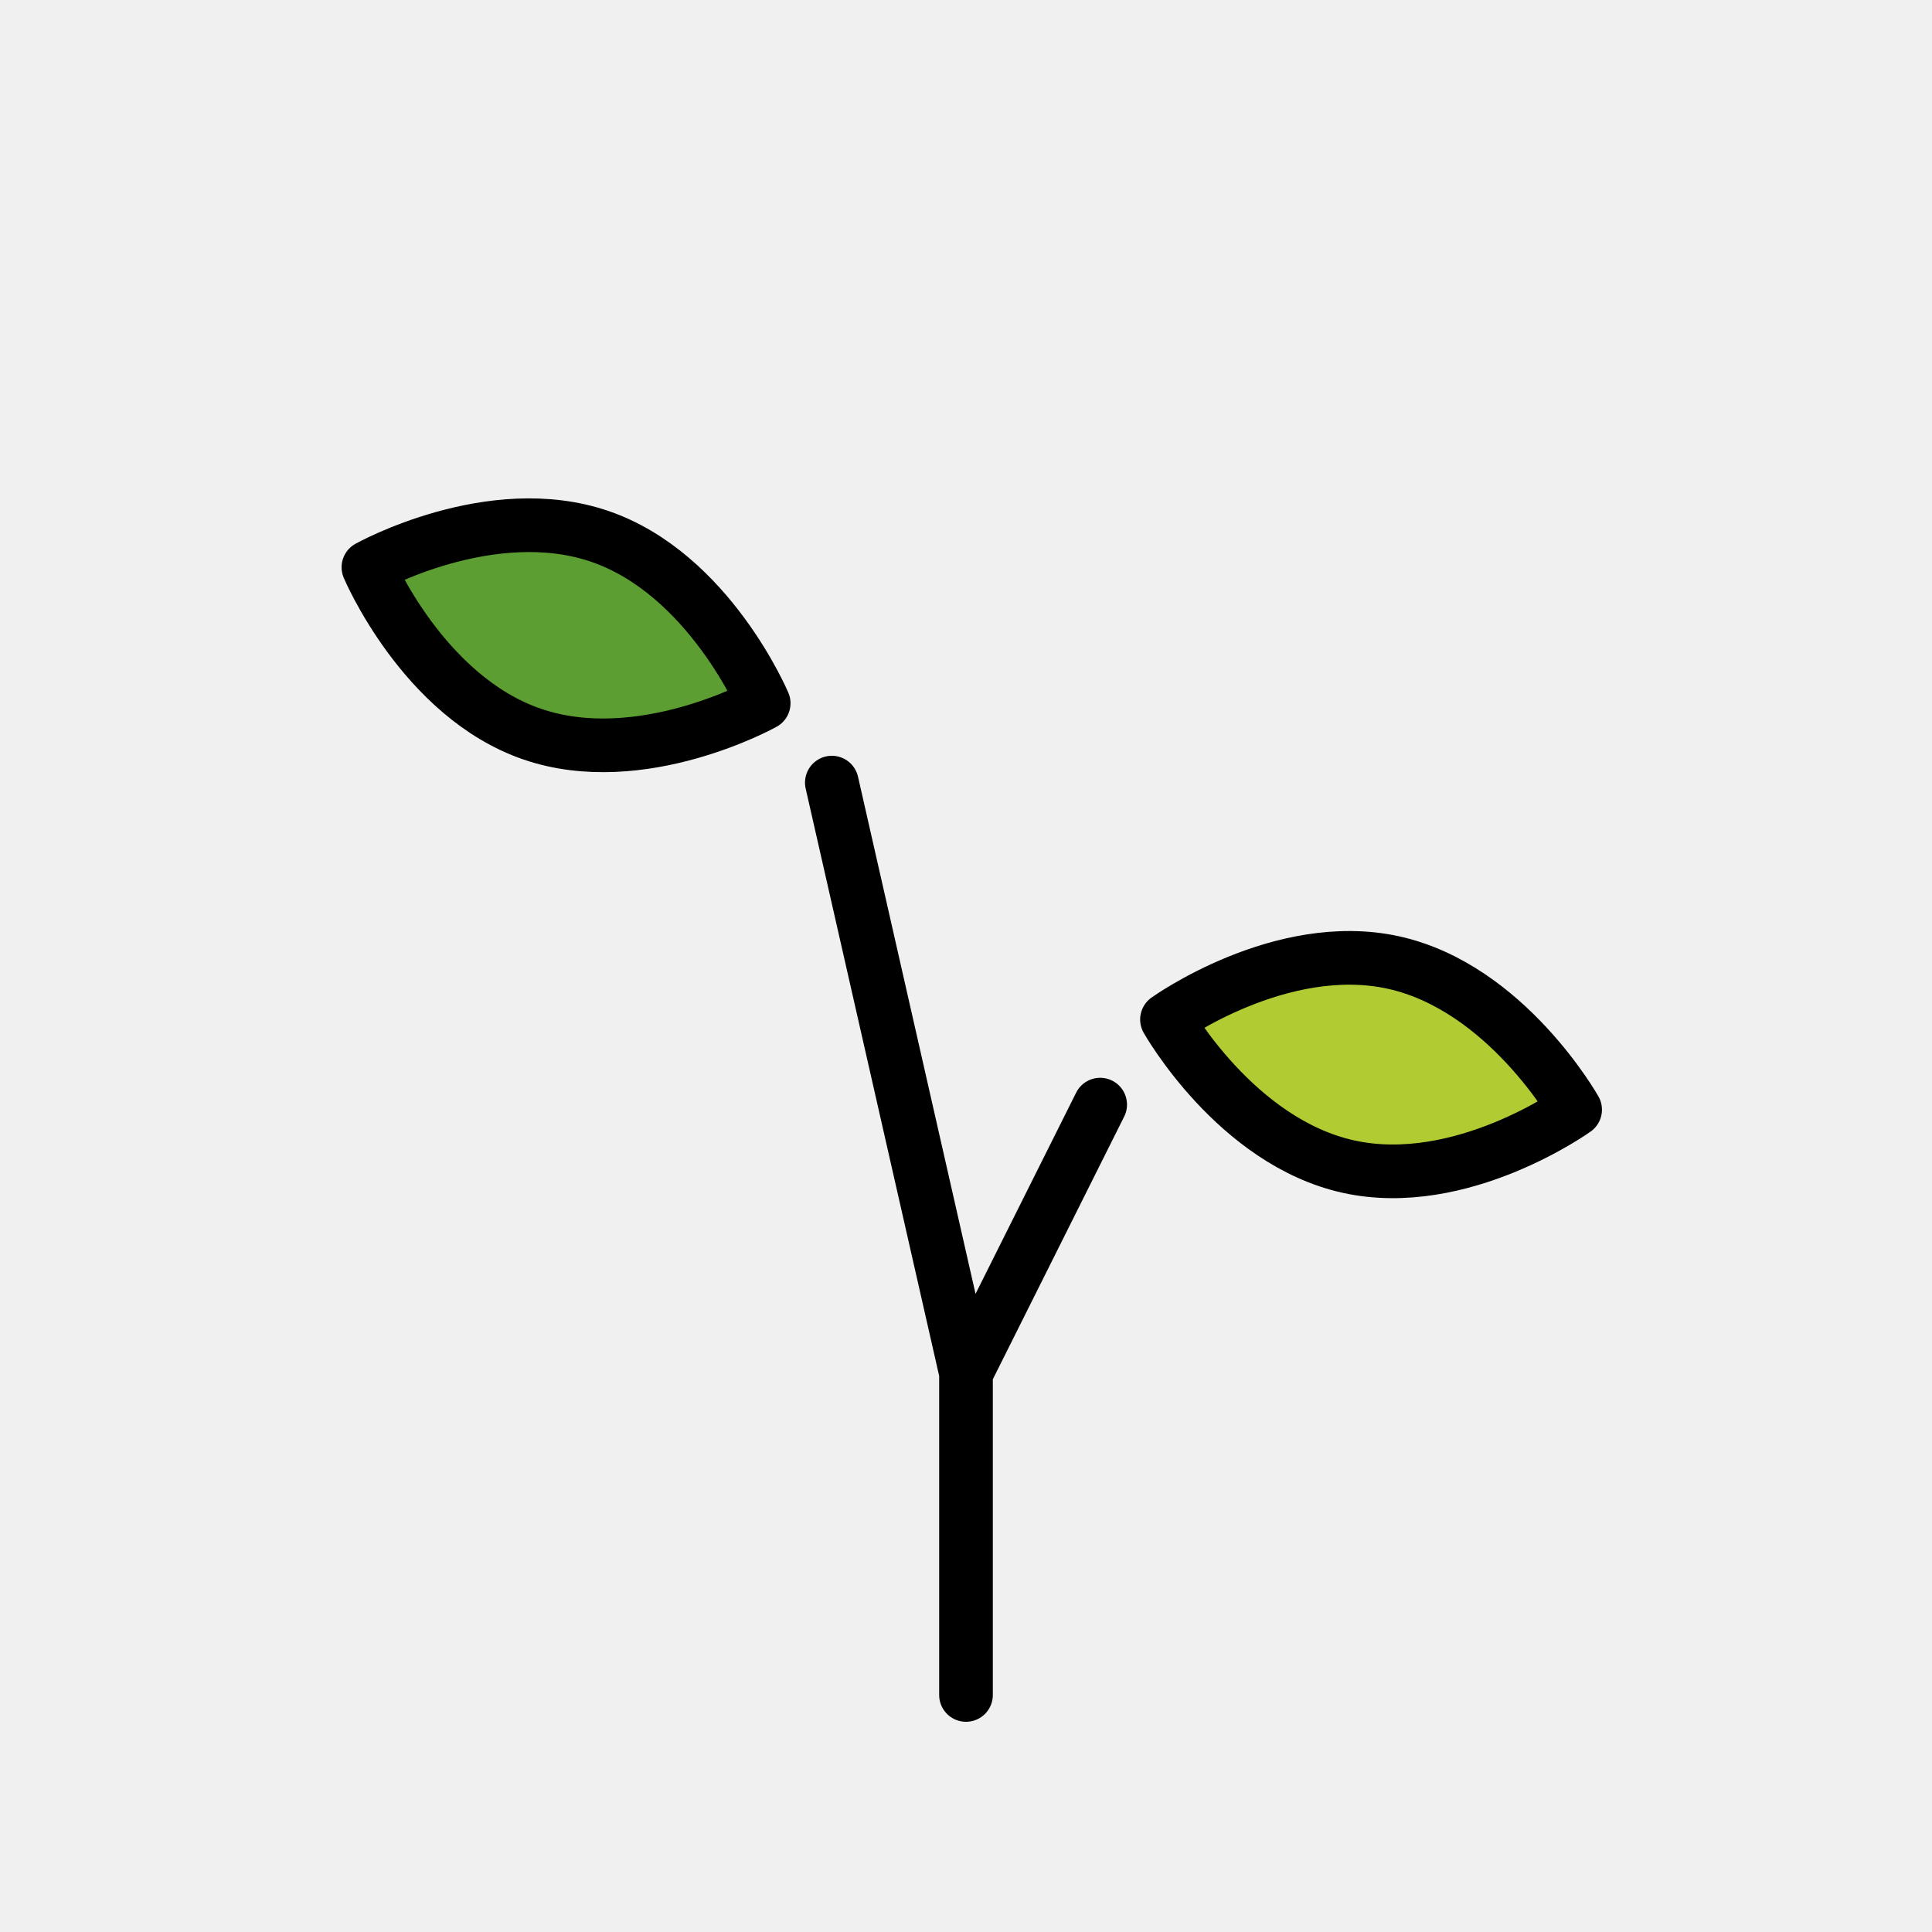
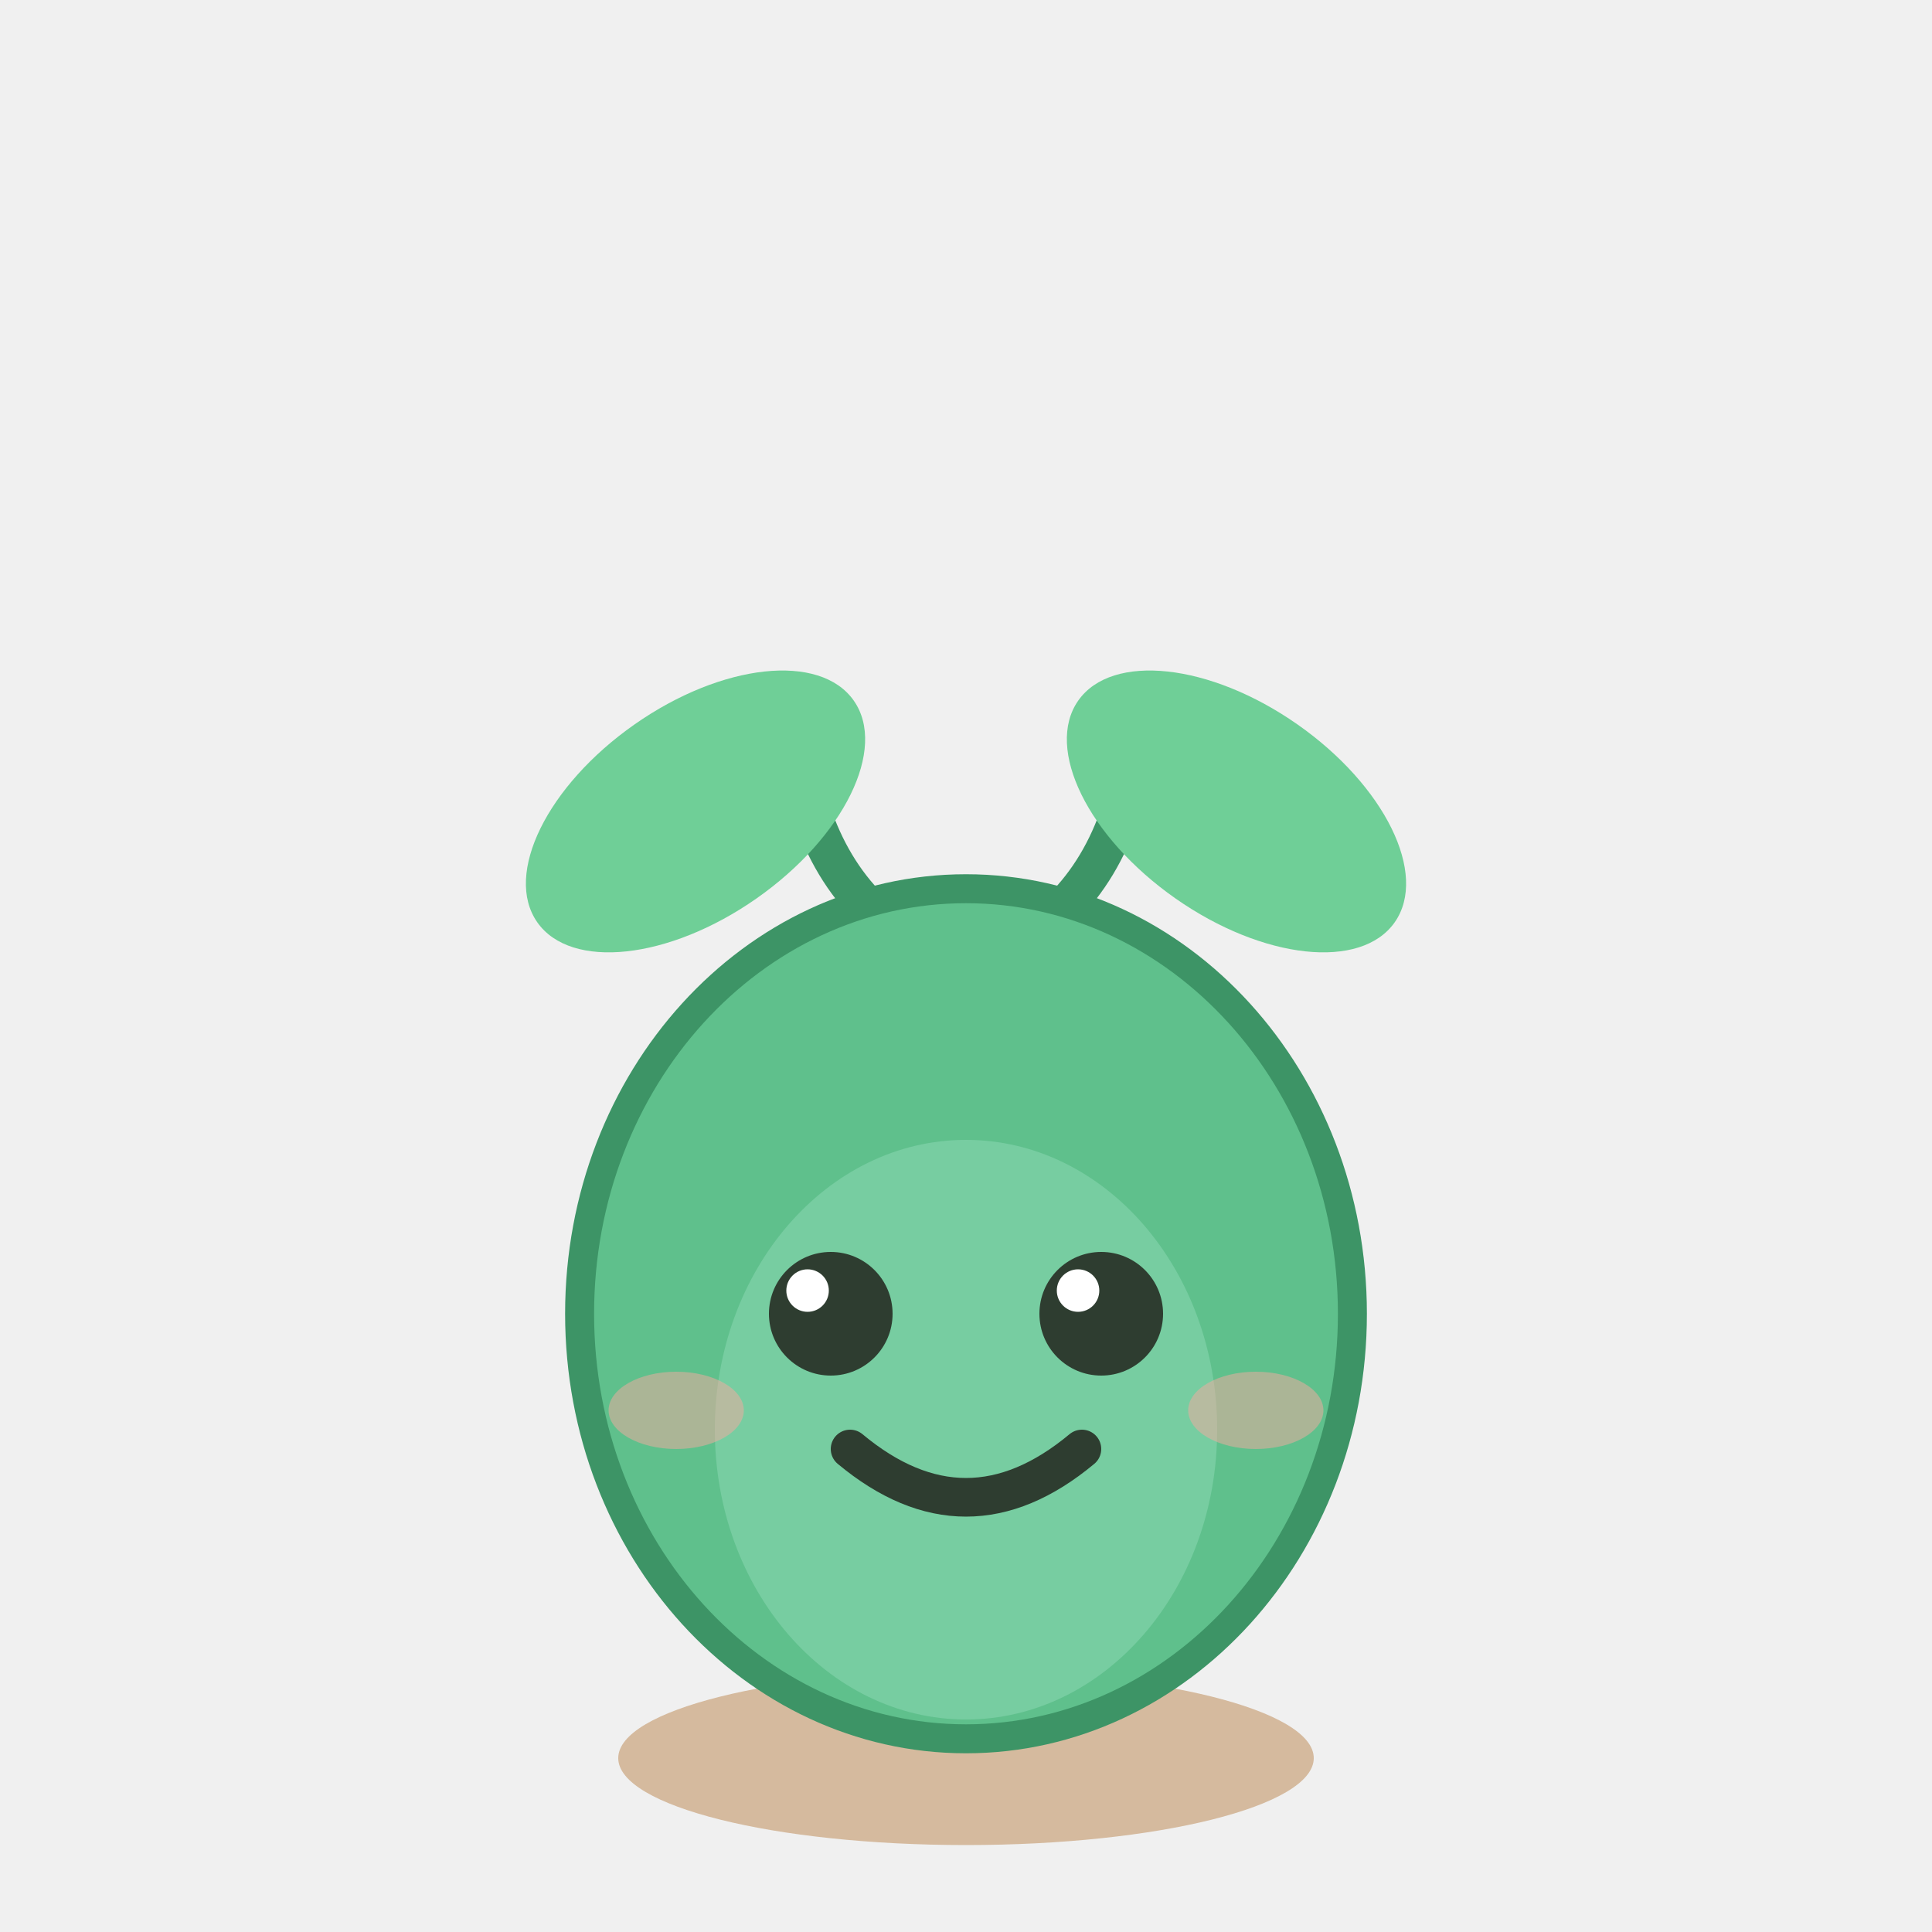
- <svg xmlns="http://www.w3.org/2000/svg" width="1em" height="1em" viewBox="0 0 72 72">
-   <path fill="#b1cc33" d="M51.935 35.872c4.2.928 6.765 5.482 6.765 5.482s-4.245 3.05-8.445 2.123s-6.765-5.483-6.765-5.483s4.247-3.048 8.445-2.122" />
-   <path fill="#5c9e31" d="M22.362 19.992c4.067 1.4 6.098 6.216 6.098 6.216s-4.564 2.548-8.632 1.149s-6.098-6.216-6.098-6.216s4.566-2.546 8.632-1.149" />
-   <path fill="none" stroke="#000" stroke-linecap="round" stroke-linejoin="round" stroke-width="2" d="M36 63.166v-12l-5-22m5 22l5-10M22.362 19.992c4.067 1.4 6.098 6.216 6.098 6.216s-4.564 2.548-8.632 1.149s-6.098-6.216-6.098-6.216s4.566-2.546 8.632-1.149m29.573 15.88c4.2.928 6.765 5.482 6.765 5.482s-4.245 3.05-8.445 2.123s-6.765-5.483-6.765-5.483s4.247-3.048 8.445-2.122" />
+ <svg xmlns="http://www.w3.org/2000/svg" viewBox="0 0 100 100">
+   <ellipse cx="50" cy="91" rx="18" ry="4.5" fill="#C9A27A" opacity="0.7" />
+   <path d="M50,50 q-6,-2 -8,-8" fill="none" stroke="#3D9466" stroke-width="2" stroke-linecap="round" />
+   <path d="M50,50 q6,-2 8,-8" fill="none" stroke="#3D9466" stroke-width="2" stroke-linecap="round" />
+   <ellipse cx="36" cy="42" rx="10" ry="5.5" fill="#6FCF97" transform="rotate(-35 36 42)" />
+   <ellipse cx="64" cy="42" rx="10" ry="5.5" fill="#6FCF97" transform="rotate(35 64 42)" />
+   <ellipse cx="50" cy="68" rx="20" ry="22" fill="#5FC08C" stroke="#3D9466" stroke-width="1.5" />
+   <ellipse cx="50" cy="74" rx="13" ry="15" fill="#8FD9B6" opacity="0.5" />
+   <circle cx="43" cy="68" r="3.2" fill="#2E3D30" />
+   <circle cx="41.8" cy="66.8" r="1.1" fill="#fff" />
+   <circle cx="57" cy="68" r="3.2" fill="#2E3D30" />
+   <circle cx="55.8" cy="66.8" r="1.1" fill="#fff" />
+   <path d="M44,75 q6,5 12,0" fill="none" stroke="#2E3D30" stroke-width="2" stroke-linecap="round" />
+   <ellipse cx="35" cy="73" rx="3.5" ry="2" fill="#F7A9A0" opacity="0.5" />
+   <ellipse cx="65" cy="73" rx="3.5" ry="2" fill="#F7A9A0" opacity="0.5" />
</svg>
